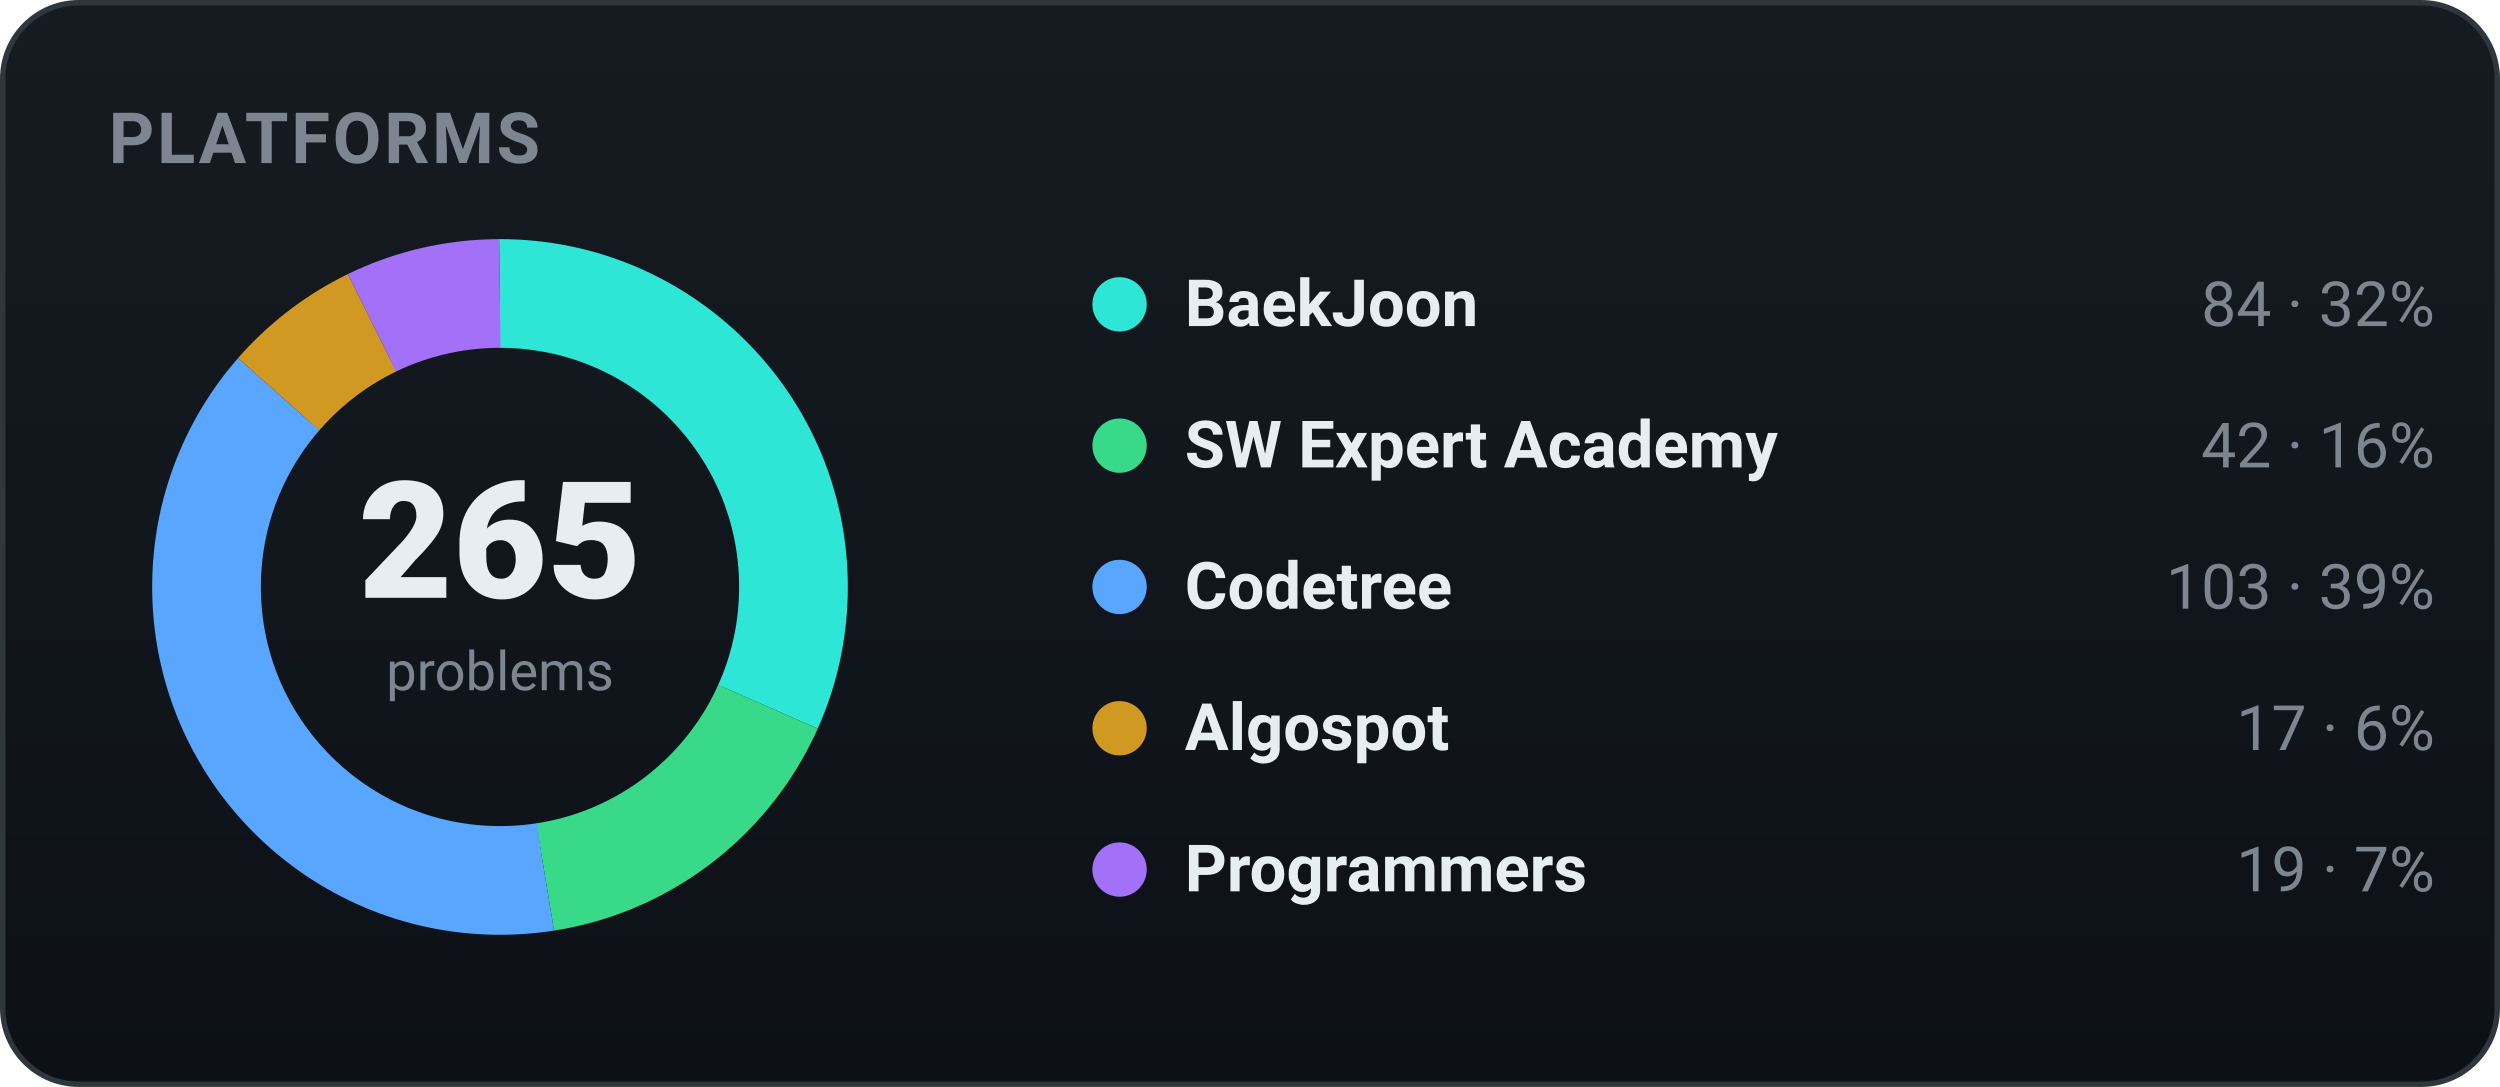
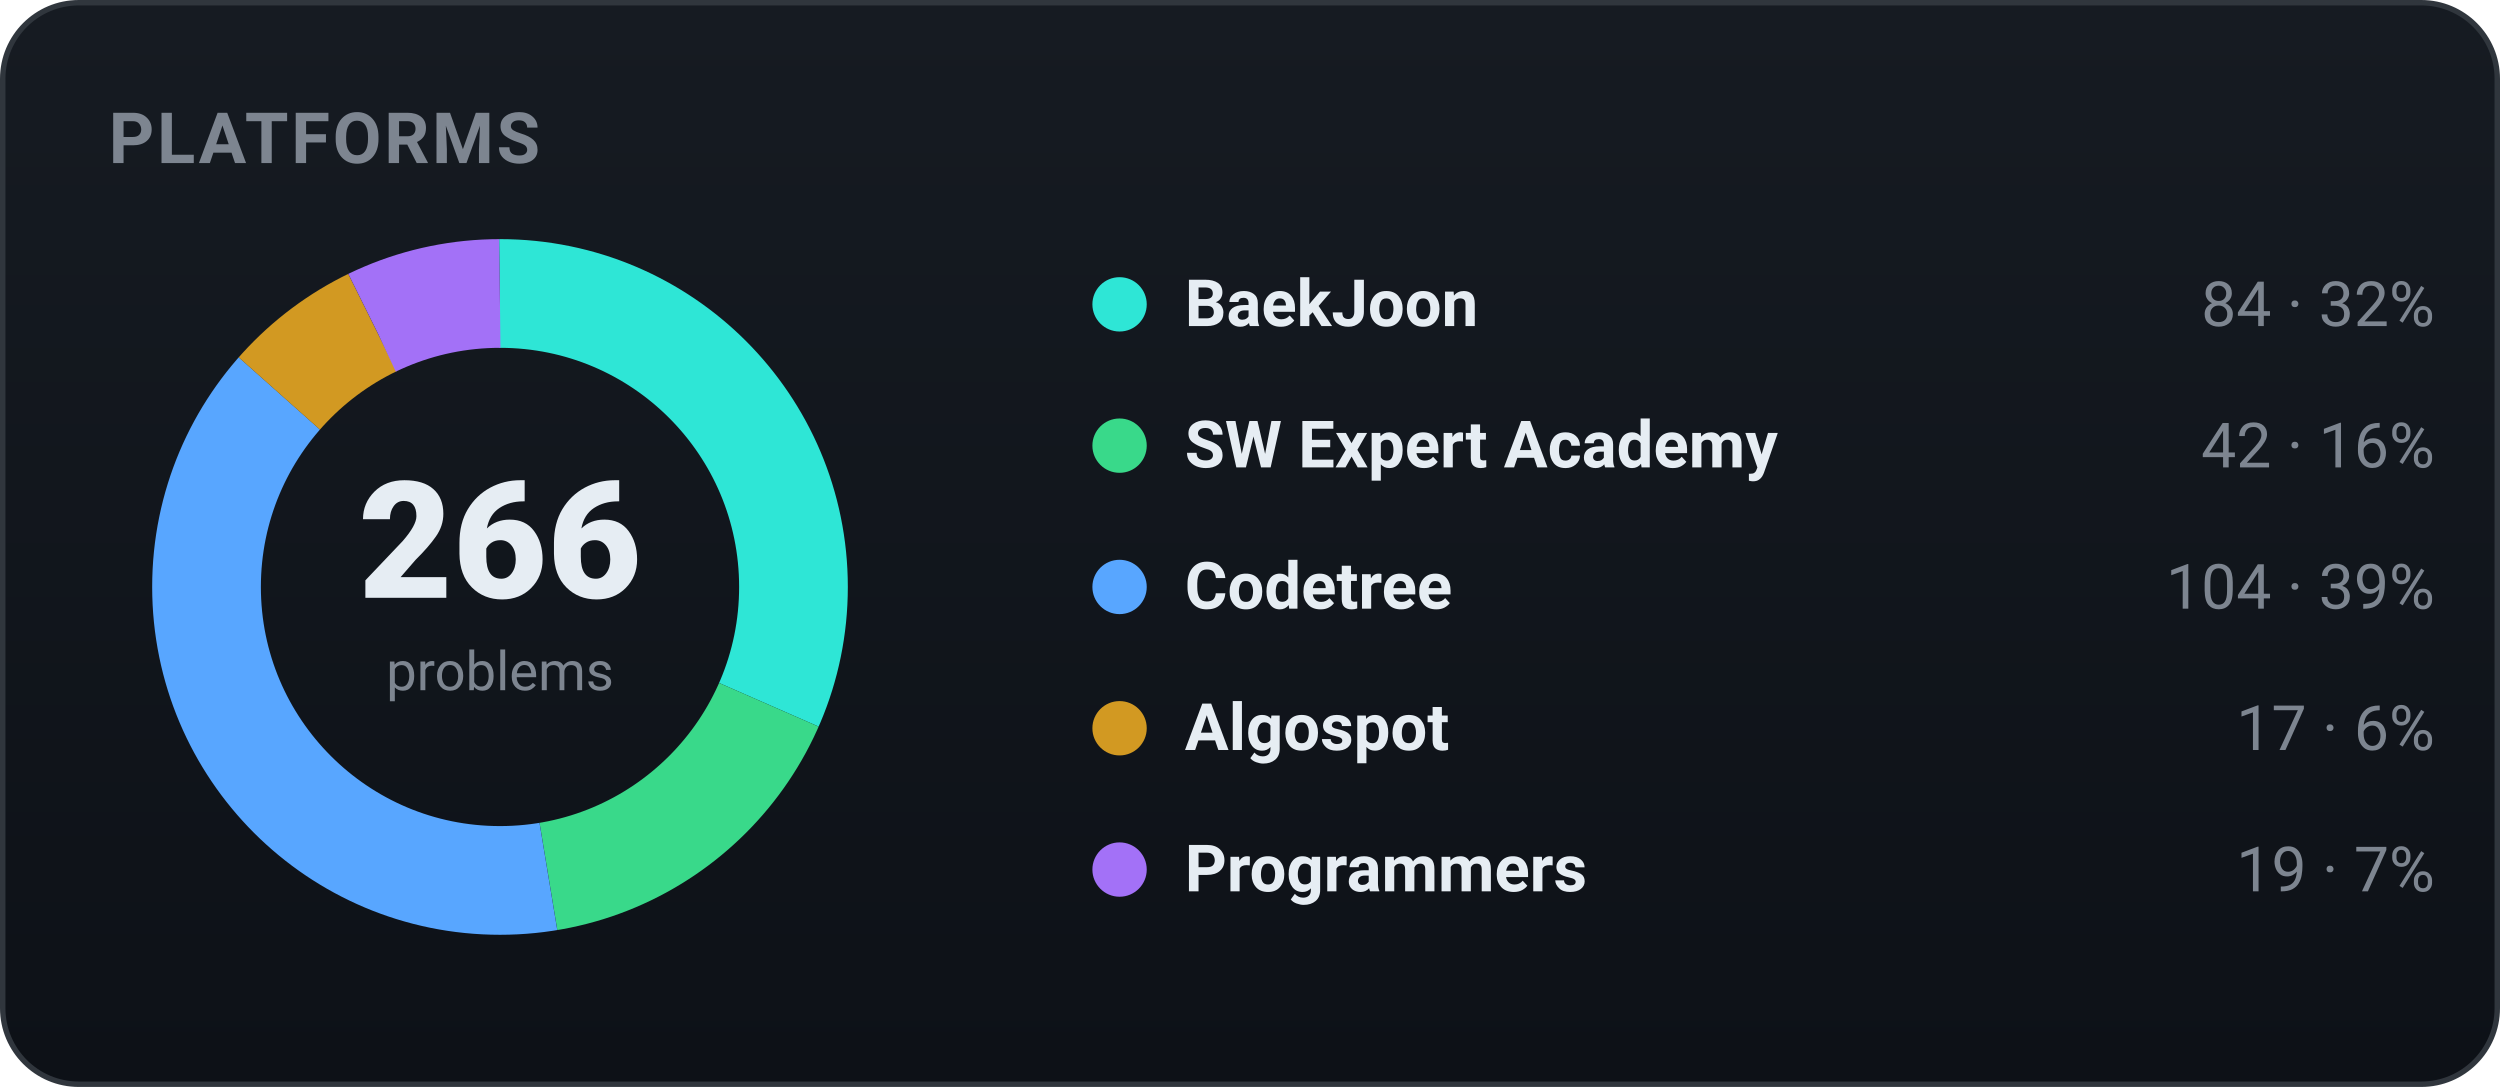
<svg xmlns="http://www.w3.org/2000/svg" width="460" height="200" viewBox="0 0 460 200" role="img" font-family="-apple-system,BlinkMacSystemFont,'Segoe UI',Roboto,'Apple SD Gothic Neo','Malgun Gothic',sans-serif">
  <defs>
    <linearGradient id="bgg" x1="0" y1="0" x2="0" y2="1">
      <stop offset="0" stop-color="#161b22" />
      <stop offset="1" stop-color="#0d1117" />
    </linearGradient>
  </defs>
  <rect x="0.5" y="0.5" width="459" height="199" rx="14" fill="url(#bgg)" stroke="#30363d" />
  <text x="20" y="30" font-family="-apple-system,BlinkMacSystemFont,'Segoe UI',Roboto,'Apple SD Gothic Neo','Malgun Gothic',sans-serif" font-size="13" font-weight="700" fill="#7d8590" letter-spacing="0.5">PLATFORMS</text>
-   <circle cx="92" cy="108" r="54" fill="none" stroke="#2ee6d6" stroke-width="20" stroke-dasharray="107.55 231.74" stroke-dashoffset="-0.00" transform="rotate(-90 92 108)" />
-   <circle cx="92" cy="108" r="54" fill="none" stroke="#39d98a" stroke-width="20" stroke-dasharray="53.77 285.52" stroke-dashoffset="-107.55" transform="rotate(-90 92 108)" />
-   <circle cx="92" cy="108" r="54" fill="none" stroke="#58a6ff" stroke-width="20" stroke-dasharray="131.88 207.42" stroke-dashoffset="-161.32" transform="rotate(-90 92 108)" />
-   <circle cx="92" cy="108" r="54" fill="none" stroke="#d29922" stroke-width="20" stroke-dasharray="21.77 317.53" stroke-dashoffset="-293.20" transform="rotate(-90 92 108)" />
-   <circle cx="92" cy="108" r="54" fill="none" stroke="#a371f7" stroke-width="20" stroke-dasharray="24.33 314.97" stroke-dashoffset="-314.97" transform="rotate(-90 92 108)" />
-   <text x="92" y="110" text-anchor="middle" font-size="30" font-weight="800" fill="#e6edf3">265</text>
+   <circle cx="92" cy="108" r="54" fill="none" stroke="#2ee6d6" stroke-width="20" stroke-dasharray="107.14 232.15" stroke-dashoffset="-0.00" transform="rotate(-90 92 108)" />
+   <circle cx="92" cy="108" r="54" fill="none" stroke="#39d98a" stroke-width="20" stroke-dasharray="53.57 285.72" stroke-dashoffset="-107.14" transform="rotate(-90 92 108)" />
+   <circle cx="92" cy="108" r="54" fill="none" stroke="#58a6ff" stroke-width="20" stroke-dasharray="132.66 206.64" stroke-dashoffset="-160.72" transform="rotate(-90 92 108)" />
+   <circle cx="92" cy="108" r="54" fill="none" stroke="#d29922" stroke-width="20" stroke-dasharray="21.68 317.61" stroke-dashoffset="-293.37" transform="rotate(-90 92 108)" />
+   <circle cx="92" cy="108" r="54" fill="none" stroke="#a371f7" stroke-width="20" stroke-dasharray="24.24 315.06" stroke-dashoffset="-315.06" transform="rotate(-90 92 108)" />
+   <text x="92" y="110" text-anchor="middle" font-size="30" font-weight="800" fill="#e6edf3">266</text>
  <text x="92" y="127" text-anchor="middle" font-size="10" fill="#7d8590">problems</text>
  <circle cx="206" cy="56" r="5" fill="#2ee6d6" />
  <text x="218" y="60" font-size="12" font-weight="600" fill="#e6edf3">BaekJoon</text>
  <text x="448" y="60" text-anchor="end" font-size="11.5" fill="#7d8590">84 · 32%</text>
  <circle cx="206" cy="82" r="5" fill="#39d98a" />
  <text x="218" y="86" font-size="12" font-weight="600" fill="#e6edf3">SW Expert Academy</text>
  <text x="448" y="86" text-anchor="end" font-size="11.5" fill="#7d8590">42 · 16%</text>
  <circle cx="206" cy="108" r="5" fill="#58a6ff" />
  <text x="218" y="112" font-size="12" font-weight="600" fill="#e6edf3">Codetree</text>
-   <text x="448" y="112" text-anchor="end" font-size="11.5" fill="#7d8590">103 · 39%</text>
+   <text x="448" y="112" text-anchor="end" font-size="11.5" fill="#7d8590">104 · 39%</text>
  <circle cx="206" cy="134" r="5" fill="#d29922" />
  <text x="218" y="138" font-size="12" font-weight="600" fill="#e6edf3">Algospot</text>
  <text x="448" y="138" text-anchor="end" font-size="11.5" fill="#7d8590">17 · 6%</text>
  <circle cx="206" cy="160" r="5" fill="#a371f7" />
  <text x="218" y="164" font-size="12" font-weight="600" fill="#e6edf3">Programmers</text>
  <text x="448" y="164" text-anchor="end" font-size="11.5" fill="#7d8590">19 · 7%</text>
</svg>
